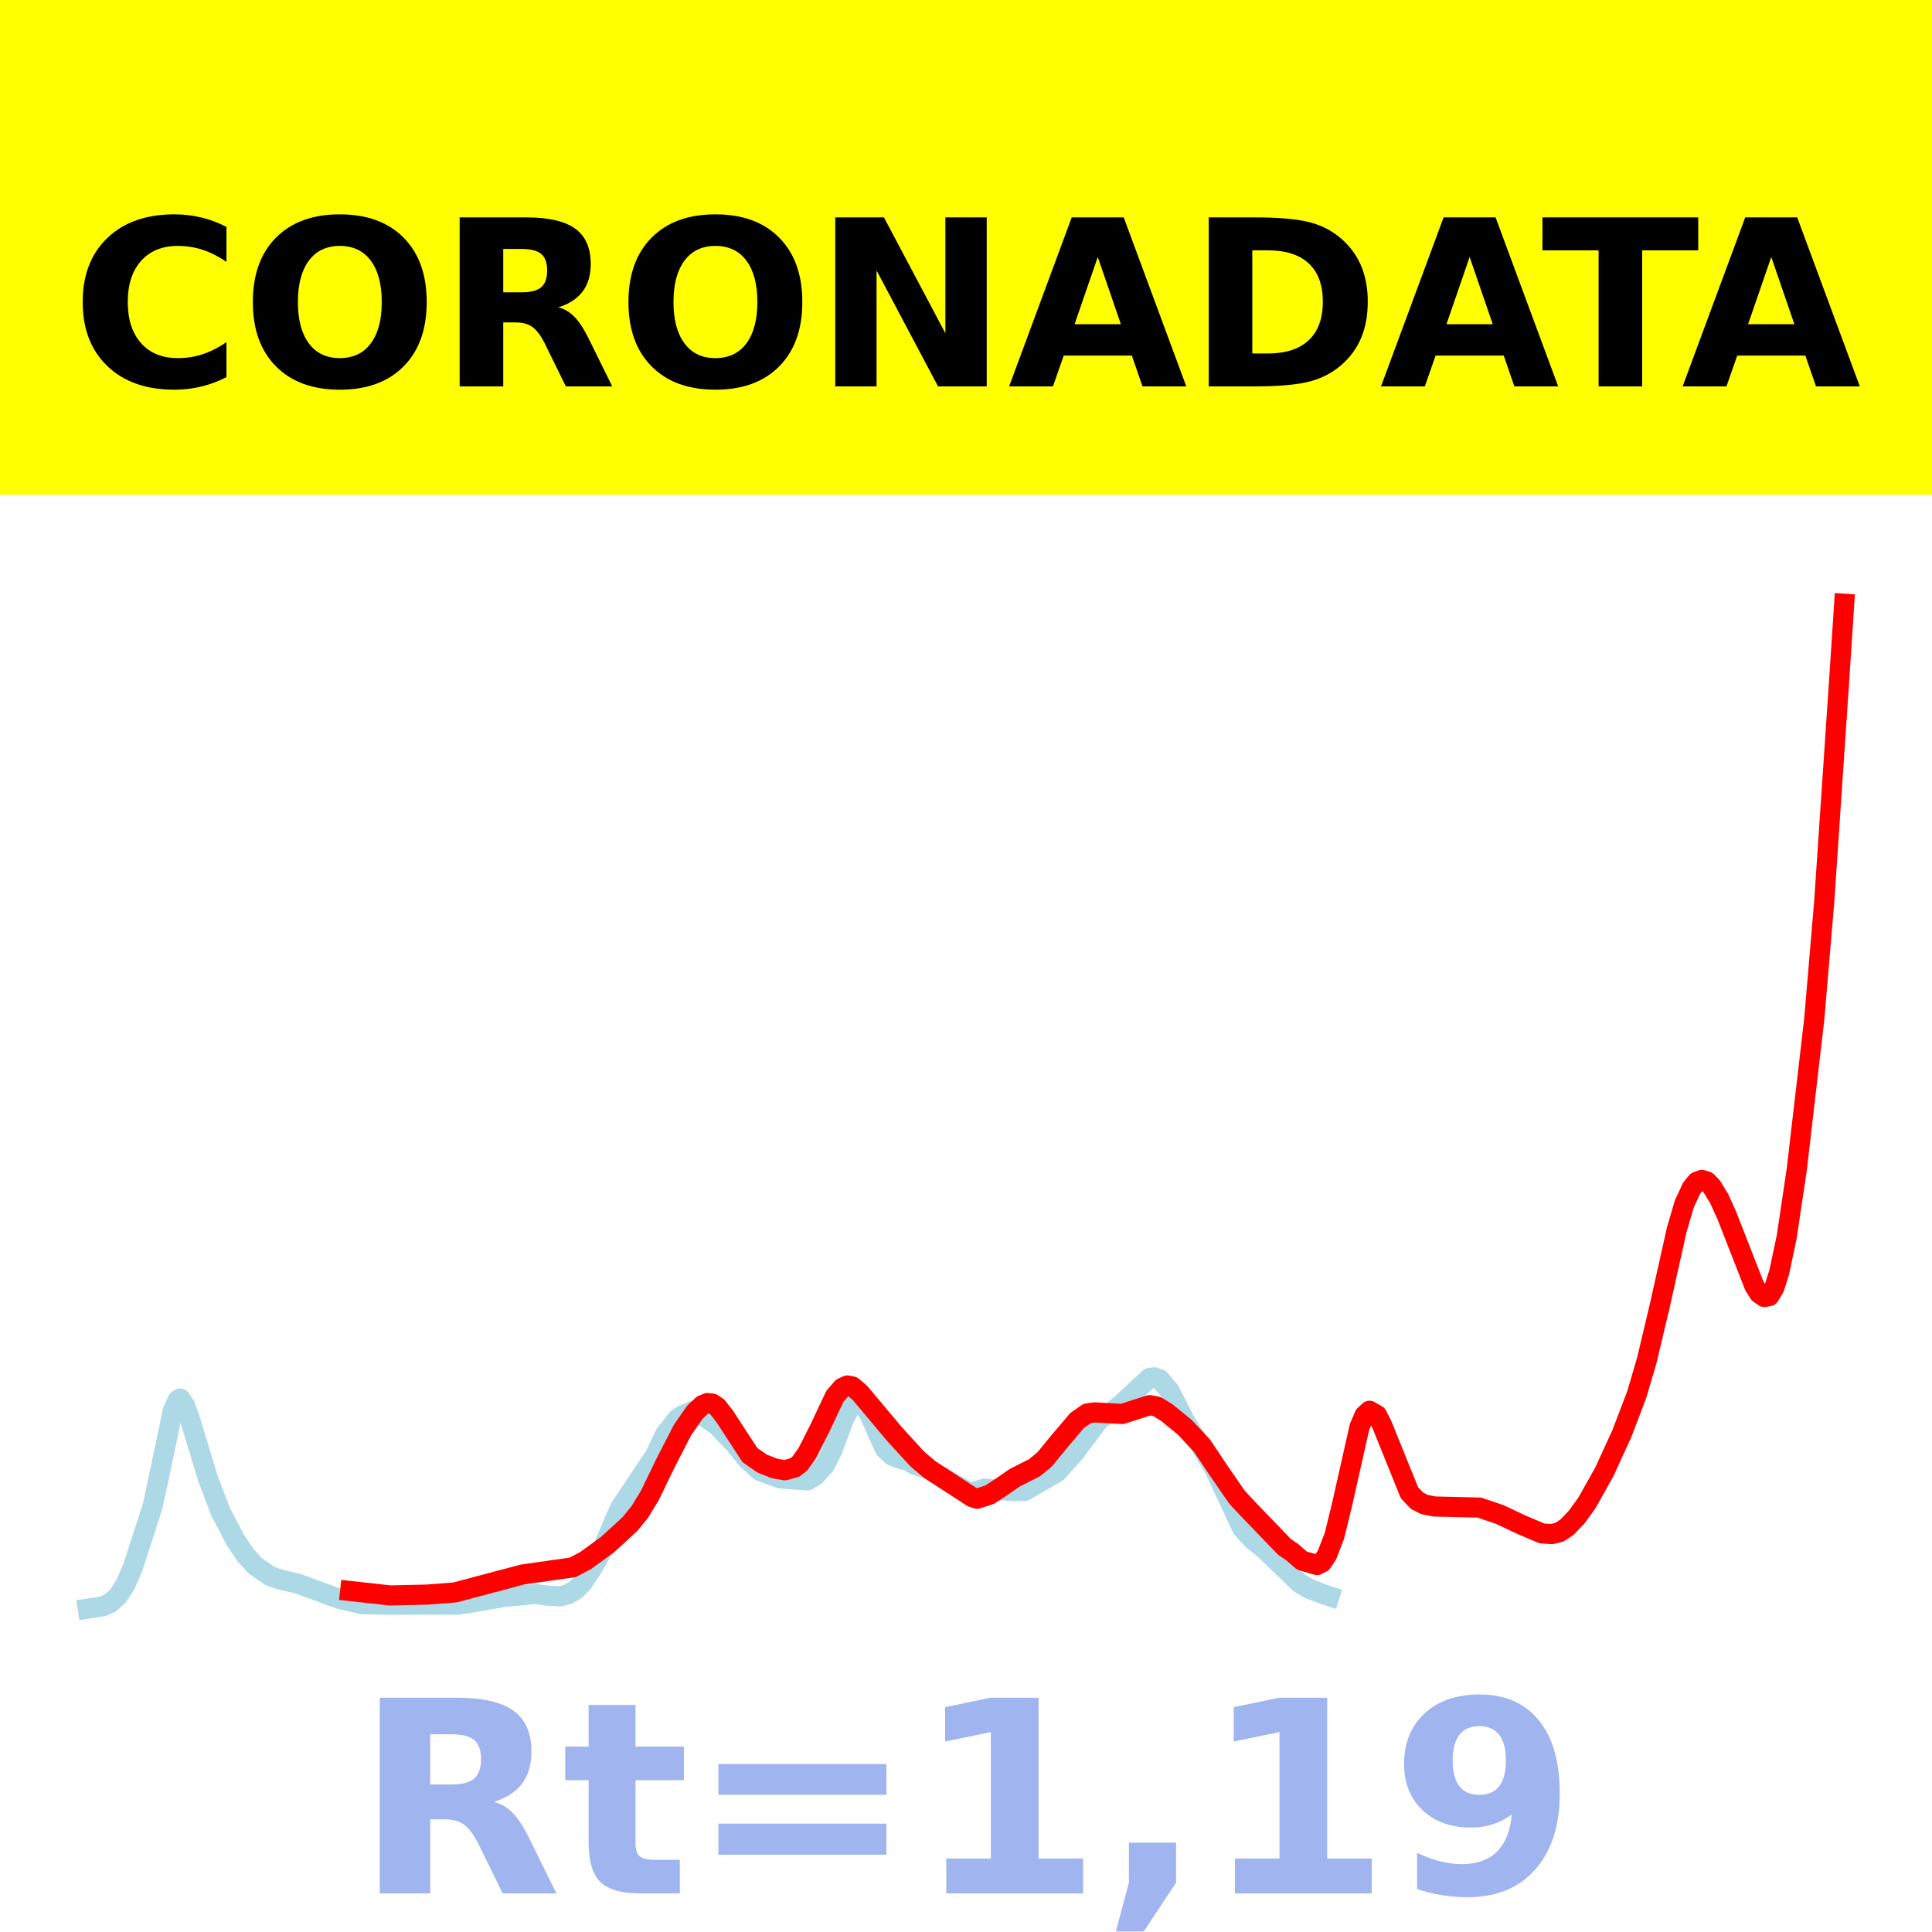
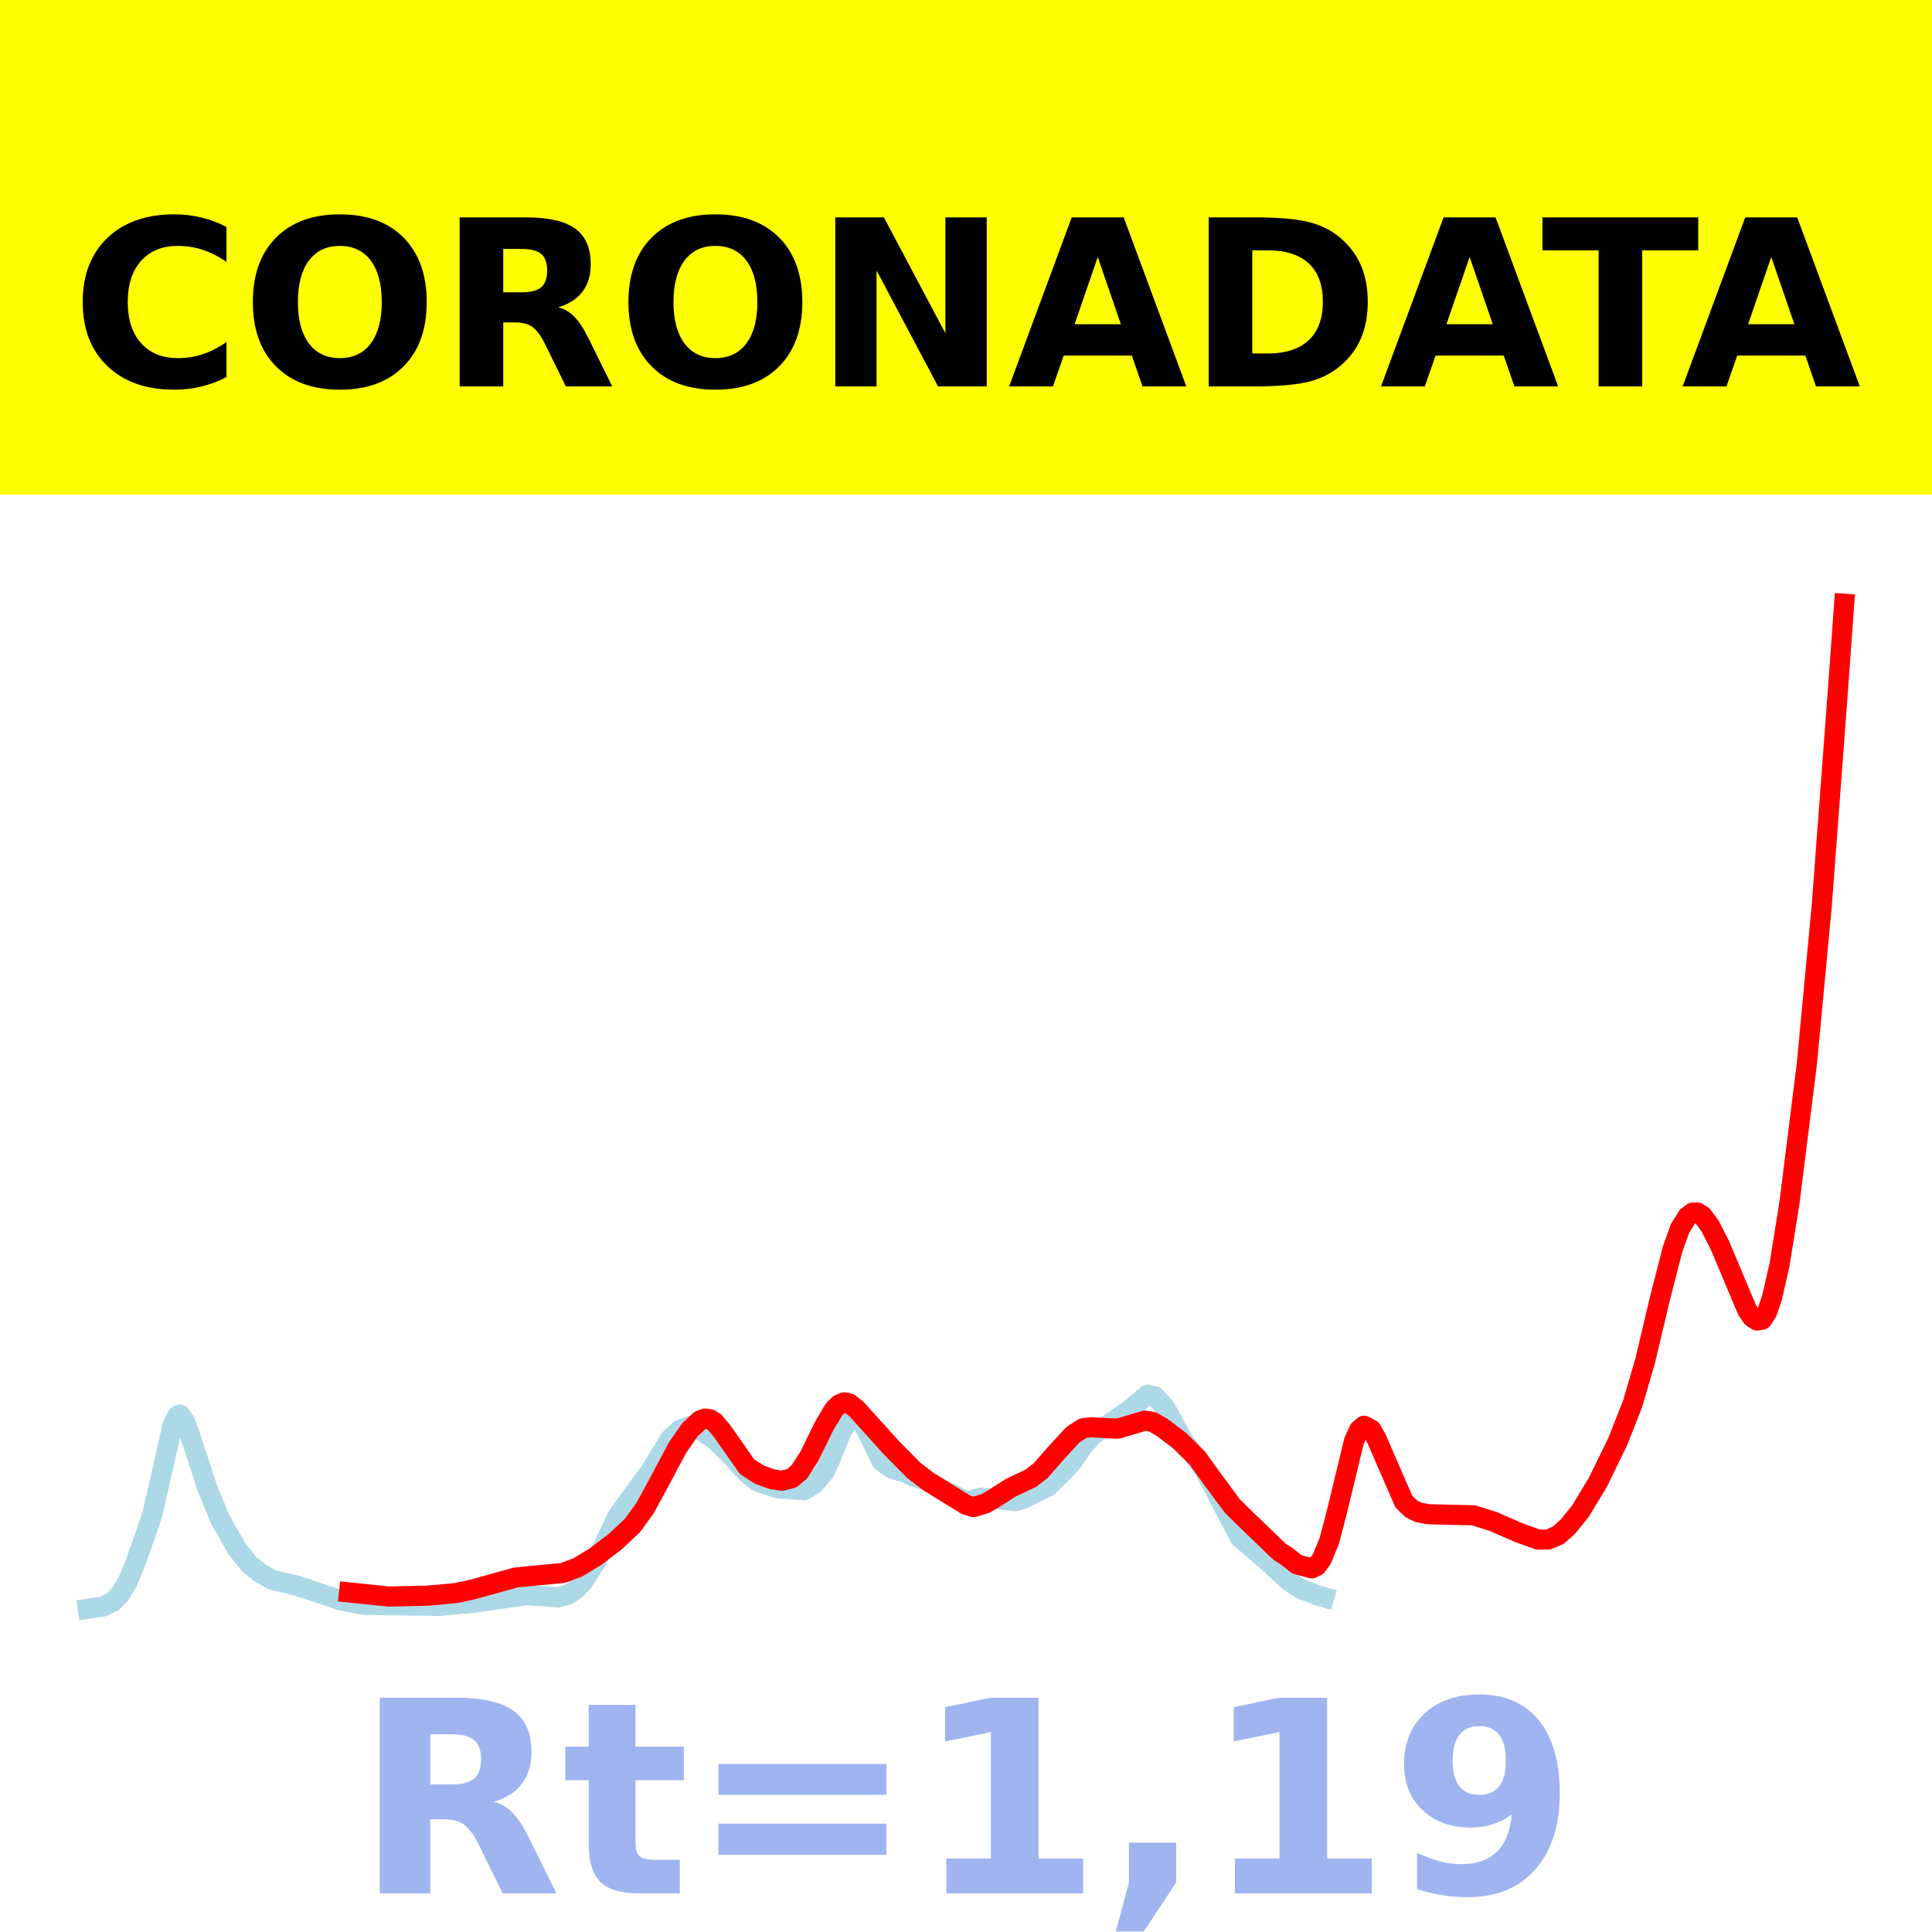
<svg xmlns="http://www.w3.org/2000/svg" xmlns:xlink="http://www.w3.org/1999/xlink" height="144pt" version="1.1" viewBox="0 0 144 144" width="144pt">
  <defs>
    <style type="text/css">*{stroke-linecap:butt;stroke-linejoin:round;}</style>
  </defs>
  <g id="figure_1">
    <g id="patch_1">
      <path d="M 0 144  L 144 144  L 144 0  L 0 0  z " style="fill:#ffffff;" />
    </g>
    <g id="axes_1">
      <g id="patch_2">
        <path d="M 0 144  L 144 144  L 144 0  L 0 0  z " style="fill:#ffffff;" />
      </g>
      <g id="line2d_1">
-         <path clip-path="url(#peb9f577a4f)" d="M 6.545 119.899  L 7.663 119.725  L 8.221 119.478  L 8.78 118.982  L 9.339 118.109  L 9.897 116.842  L 11.387 112.226  L 12.318 107.847  L 12.877 105.142  L 13.249 104.331  L 13.435 104.241  L 13.808 104.791  L 14.18 105.854  L 15.484 110.155  L 16.415 112.614  L 17.532 114.77  L 18.277 115.883  L 19.022 116.711  L 20.139 117.476  L 20.884 117.726  L 22.188 118.035  L 25.353 119.188  L 27.029 119.572  L 28.891 119.603  L 30.753 119.605  L 34.105 119.605  L 34.85 119.504  L 37.457 119.043  L 39.878 118.806  L 40.809 118.926  L 41.74 118.986  L 42.299 118.844  L 42.857 118.532  L 43.416 117.985  L 44.161 116.874  L 44.72 115.866  L 45.651 113.676  L 46.209 112.401  L 48.071 109.606  L 48.816 108.509  L 49.561 106.916  L 50.492 105.741  L 50.865 105.483  L 51.609 105.175  L 52.541 105.611  L 53.472 106.28  L 54.775 107.641  L 55.706 108.79  L 56.637 109.636  L 58.127 110.189  L 60.175 110.339  L 60.734 110.02  L 61.479 109.203  L 62.038 108.082  L 62.969 105.614  L 63.527 104.628  L 63.9 104.416  L 64.272 104.587  L 64.831 105.486  L 65.948 107.982  L 66.507 108.505  L 67.252 108.782  L 67.624 108.842  L 68.183 109.175  L 69.3 109.562  L 72.279 111.255  L 72.652 111.175  L 73.397 110.952  L 75.445 111.136  L 76.376 111.128  L 78.797 109.723  L 80.1 108.259  L 81.962 105.772  L 82.894 105.21  L 83.638 104.605  L 84.756 103.562  L 85.687 102.697  L 86.059 102.66  L 86.432 102.793  L 87.177 103.667  L 87.735 104.749  L 88.294 105.879  L 89.039 107.051  L 90.528 109.495  L 92.577 113.901  L 93.322 114.726  L 94.253 115.48  L 96.86 117.99  L 97.605 118.429  L 98.722 118.855  L 99.094 118.975  L 99.094 118.975  " style="fill:none;stroke:#add8e6;stroke-linecap:square;stroke-width:1.5;" />
+         <path clip-path="url(#pa2b6aa0b38)" d="M 6.545 119.907  L 7.658 119.745  L 8.4 119.399  L 8.956 118.835  L 9.512 117.903  L 10.069 116.567  L 10.81 114.468  L 11.366 112.812  L 12.294 108.761  L 12.85 106.26  L 13.221 105.511  L 13.406 105.427  L 13.777 105.936  L 14.148 106.919  L 15.446 110.896  L 16.373 113.17  L 17.671 115.458  L 18.598 116.609  L 19.34 117.207  L 20.267 117.75  L 21.008 117.926  L 22.121 118.183  L 25.459 119.298  L 27.127 119.616  L 32.69 119.696  L 35.286 119.464  L 39.18 118.907  L 40.478 118.975  L 41.591 119.062  L 42.332 118.859  L 42.888 118.5  L 43.445 117.916  L 44.557 116.178  L 45.484 114.152  L 46.041 112.973  L 48.08 110.156  L 48.451 109.7  L 49.935 107.253  L 50.676 106.575  L 51.418 106.291  L 52.345 106.694  L 53.272 107.313  L 54.57 108.571  L 55.497 109.634  L 56.424 110.416  L 57.908 110.928  L 59.947 111.066  L 60.689 110.602  L 61.431 109.732  L 61.802 108.979  L 62.729 106.697  L 63.285 105.786  L 63.656 105.589  L 64.027 105.748  L 64.583 106.579  L 65.696 108.887  L 66.437 109.451  L 66.994 109.627  L 67.364 109.682  L 67.921 109.99  L 69.033 110.348  L 72 111.913  L 72.371 111.839  L 73.113 111.633  L 75.708 111.883  L 76.265 111.702  L 78.119 110.804  L 79.417 109.52  L 79.973 108.896  L 80.715 107.797  L 81.457 106.964  L 84.053 105.176  L 85.536 103.954  L 86.092 104.088  L 86.834 104.897  L 87.39 105.898  L 88.132 107.256  L 88.874 108.286  L 89.801 109.624  L 90.357 110.67  L 92.397 114.589  L 93.324 115.388  L 94.436 116.342  L 96.105 117.886  L 97.032 118.465  L 98.33 118.942  L 98.701 119.052  L 98.701 119.052  " style="fill:none;stroke:#add8e6;stroke-linecap:square;stroke-width:1.5;" />
      </g>
      <g id="line2d_2">
-         <path clip-path="url(#peb9f577a4f)" d="M 26.098 118.584  L 29.077 118.914  L 31.871 118.85  L 33.919 118.689  L 38.947 117.354  L 42.671 116.824  L 43.602 116.343  L 45.278 115.131  L 46.954 113.593  L 47.699 112.673  L 48.444 111.448  L 49.561 109.132  L 50.865 106.596  L 51.796 105.254  L 52.354 104.73  L 52.727 104.575  L 53.099 104.618  L 53.472 104.869  L 54.03 105.592  L 55.892 108.452  L 56.823 109.098  L 57.755 109.456  L 58.499 109.583  L 59.244 109.375  L 59.617 109.084  L 60.175 108.298  L 61.106 106.455  L 62.224 104.077  L 62.782 103.435  L 63.155 103.266  L 63.527 103.338  L 64.086 103.808  L 66.693 106.915  L 68.369 108.743  L 69.3 109.535  L 72.466 111.592  L 72.838 111.705  L 73.769 111.401  L 74.514 110.913  L 75.631 110.142  L 77.121 109.387  L 77.866 108.768  L 78.983 107.406  L 80.287 105.871  L 81.031 105.352  L 81.59 105.272  L 83.638 105.388  L 85.687 104.732  L 86.245 104.838  L 86.99 105.304  L 88.294 106.372  L 89.597 107.76  L 90.715 109.437  L 92.204 111.6  L 92.949 112.398  L 95.742 115.3  L 96.301 115.679  L 97.046 116.321  L 98.163 116.646  L 98.536 116.456  L 98.908 115.896  L 99.467 114.446  L 100.025 112.155  L 101.329 106.361  L 101.701 105.488  L 102.074 105.149  L 102.632 105.468  L 103.005 106.193  L 105.053 111.264  L 105.612 111.851  L 106.17 112.138  L 106.915 112.285  L 110.267 112.366  L 111.757 112.872  L 113.433 113.658  L 114.923 114.292  L 115.667 114.343  L 116.226 114.2  L 116.785 113.837  L 117.53 113.055  L 118.274 112.025  L 119.578 109.703  L 120.881 106.857  L 121.999 103.927  L 122.744 101.386  L 123.675 97.469  L 124.978 91.645  L 125.537 89.735  L 126.095 88.539  L 126.468 88.083  L 126.84 87.944  L 127.213 88.055  L 127.585 88.429  L 128.144 89.354  L 128.702 90.582  L 130.751 95.825  L 131.123 96.411  L 131.496 96.667  L 131.868 96.604  L 132.241 95.992  L 132.613 94.828  L 133.172 92.183  L 133.916 87.193  L 135.22 75.989  L 135.965 67.221  L 137.082 50.677  L 137.455 45  L 137.455 45  " style="fill:none;stroke:#ff0000;stroke-linecap:square;stroke-width:1.5;" />
+         <path clip-path="url(#pa2b6aa0b38)" d="M 26.015 118.69  L 28.982 118.996  L 31.763 118.937  L 33.988 118.739  L 35.286 118.455  L 38.438 117.577  L 41.961 117.239  L 43.074 116.821  L 44.372 116.029  L 45.855 114.905  L 47.153 113.686  L 48.08 112.398  L 49.007 110.701  L 50.491 107.916  L 51.418 106.574  L 52.16 105.879  L 52.531 105.736  L 52.901 105.776  L 53.272 106.008  L 53.828 106.676  L 55.683 109.321  L 56.61 109.918  L 57.537 110.25  L 58.279 110.368  L 59.02 110.175  L 59.577 109.701  L 60.318 108.556  L 61.431 106.286  L 62.173 105.036  L 62.543 104.682  L 62.914 104.526  L 63.285 104.592  L 63.841 105.027  L 66.437 107.9  L 68.106 109.591  L 69.219 110.442  L 72 112.158  L 72.556 112.329  L 73.483 112.048  L 74.225 111.597  L 75.338 110.885  L 76.821 110.186  L 77.563 109.613  L 78.861 108.134  L 79.973 106.935  L 80.715 106.455  L 81.271 106.38  L 83.311 106.488  L 85.351 105.882  L 85.907 105.98  L 86.648 106.41  L 87.946 107.398  L 89.244 108.681  L 90.357 110.232  L 91.84 112.232  L 92.582 112.97  L 95.363 115.654  L 95.92 116.004  L 96.661 116.598  L 97.774 116.898  L 98.145 116.723  L 98.516 116.205  L 99.072 114.864  L 99.628 112.746  L 100.926 107.388  L 101.297 106.581  L 101.668 106.267  L 102.224 106.562  L 102.595 107.232  L 104.635 111.922  L 105.191 112.464  L 105.747 112.73  L 106.489 112.865  L 109.826 112.941  L 111.31 113.409  L 113.164 114.22  L 114.647 114.756  L 115.389 114.743  L 116.131 114.437  L 116.873 113.778  L 117.8 112.625  L 119.098 110.478  L 120.581 107.433  L 121.694 104.606  L 122.621 101.426  L 123.733 96.734  L 124.66 93.123  L 125.217 91.562  L 125.773 90.673  L 126.144 90.387  L 126.515 90.375  L 126.885 90.606  L 127.442 91.347  L 128.183 92.797  L 130.223 97.645  L 130.594 98.187  L 130.965 98.423  L 131.336 98.364  L 131.706 97.797  L 132.077 96.719  L 132.634 94.271  L 133.375 89.653  L 134.673 79.288  L 135.786 67.477  L 136.898 52.663  L 137.455 45  L 137.455 45  " style="fill:none;stroke:#ff0000;stroke-linecap:square;stroke-width:1.5;" />
      </g>
      <g id="patch_3">
-         <path d="M 0 144  L 0 0  " style="fill:none;stroke:#ffffff;stroke-linecap:square;stroke-linejoin:miter;stroke-width:0.8;" />
+         <path d="M 0 144  L 0 -0  " style="fill:none;stroke:#ffffff;stroke-linecap:square;stroke-linejoin:miter;stroke-width:0.8;" />
      </g>
      <g id="patch_4">
-         <path d="M 144 144  L 144 0  " style="fill:none;stroke:#ffffff;stroke-linecap:square;stroke-linejoin:miter;stroke-width:0.8;" />
+         <path d="M 144 144  L 144 -0  " style="fill:none;stroke:#ffffff;stroke-linecap:square;stroke-linejoin:miter;stroke-width:0.8;" />
      </g>
      <g id="patch_5">
-         <path d="M -0 144  L 144 144  " style="fill:none;stroke:#ffffff;stroke-linecap:square;stroke-linejoin:miter;stroke-width:0.8;" />
+         <path d="M 0 144  L 144 144  " style="fill:none;stroke:#ffffff;stroke-linecap:square;stroke-linejoin:miter;stroke-width:0.8;" />
      </g>
      <g id="patch_6">
-         <path d="M -0 0  L 144 0  " style="fill:none;stroke:#ffffff;stroke-linecap:square;stroke-linejoin:miter;stroke-width:0.8;" />
+         <path d="M 0 0  L 144 0  " style="fill:none;stroke:#ffffff;stroke-linecap:square;stroke-linejoin:miter;stroke-width:0.8;" />
      </g>
    </g>
    <g id="text_1">
      <g id="patch_7">
        <path d="M -64.848 36.368  L 208.848 36.368  L 208.848 -7.654  L -64.848 -7.654  z " style="fill:#ffff00;stroke:#ffff00;stroke-linejoin:miter;" />
      </g>
      <g transform="translate(72 9.45018)scale(0.1728 -0.1728)" />
      <g transform="translate(-60.87375 28.8)scale(0.1728 -0.1728)">
        <defs>
          <path id="DejaVuSans-Bold-32" />
          <path d="M 67 4  Q 61.812 1.312 56.203 -0.047  Q 50.594 -1.422 44.484 -1.422  Q 26.266 -1.422 15.625 8.766  Q 4.984 18.953 4.984 36.375  Q 4.984 53.859 15.625 64.031  Q 26.266 74.219 44.484 74.219  Q 50.594 74.219 56.203 72.844  Q 61.812 71.484 67 68.797  L 67 53.719  Q 61.766 57.281 56.688 58.938  Q 51.609 60.594 46 60.594  Q 35.938 60.594 30.172 54.141  Q 24.422 47.703 24.422 36.375  Q 24.422 25.094 30.172 18.641  Q 35.938 12.203 46 12.203  Q 51.609 12.203 56.688 13.859  Q 61.766 15.531 67 19.094  z " id="DejaVuSans-Bold-67" />
          <path d="M 42.484 60.594  Q 33.891 60.594 29.156 54.25  Q 24.422 47.906 24.422 36.375  Q 24.422 24.906 29.156 18.547  Q 33.891 12.203 42.484 12.203  Q 51.125 12.203 55.859 18.547  Q 60.594 24.906 60.594 36.375  Q 60.594 47.906 55.859 54.25  Q 51.125 60.594 42.484 60.594  z M 42.484 74.219  Q 60.062 74.219 70.016 64.156  Q 79.984 54.109 79.984 36.375  Q 79.984 18.703 70.016 8.641  Q 60.062 -1.422 42.484 -1.422  Q 24.953 -1.422 14.969 8.641  Q 4.984 18.703 4.984 36.375  Q 4.984 54.109 14.969 64.156  Q 24.953 74.219 42.484 74.219  z " id="DejaVuSans-Bold-79" />
          <path d="M 35.891 40.578  Q 41.797 40.578 44.359 42.766  Q 46.922 44.969 46.922 50  Q 46.922 54.984 44.359 57.125  Q 41.797 59.281 35.891 59.281  L 27.984 59.281  L 27.984 40.578  z M 27.984 27.594  L 27.984 0  L 9.188 0  L 9.188 72.906  L 37.891 72.906  Q 52.297 72.906 59 68.062  Q 65.719 63.234 65.719 52.781  Q 65.719 45.562 62.219 40.922  Q 58.734 36.281 51.703 34.078  Q 55.562 33.203 58.609 30.094  Q 61.672 27 64.797 20.703  L 75 0  L 54.984 0  L 46.094 18.109  Q 43.406 23.578 40.641 25.578  Q 37.891 27.594 33.297 27.594  z " id="DejaVuSans-Bold-82" />
          <path d="M 9.188 72.906  L 30.172 72.906  L 56.688 22.906  L 56.688 72.906  L 74.516 72.906  L 74.516 0  L 53.516 0  L 27 50  L 27 0  L 9.188 0  z " id="DejaVuSans-Bold-78" />
          <path d="M 53.422 13.281  L 24.031 13.281  L 19.391 0  L 0.484 0  L 27.484 72.906  L 49.906 72.906  L 76.906 0  L 58.016 0  z M 28.719 26.812  L 48.688 26.812  L 38.719 55.812  z " id="DejaVuSans-Bold-65" />
          <path d="M 27.984 58.688  L 27.984 14.203  L 34.719 14.203  Q 46.234 14.203 52.312 19.922  Q 58.406 25.641 58.406 36.531  Q 58.406 47.359 52.344 53.016  Q 46.297 58.688 34.719 58.688  z M 9.188 72.906  L 29 72.906  Q 45.609 72.906 53.734 70.531  Q 61.859 68.172 67.672 62.5  Q 72.797 57.562 75.281 51.109  Q 77.781 44.672 77.781 36.531  Q 77.781 28.266 75.281 21.797  Q 72.797 15.328 67.672 10.406  Q 61.812 4.734 53.609 2.359  Q 45.406 0 29 0  L 9.188 0  z " id="DejaVuSans-Bold-68" />
          <path d="M 0.484 72.906  L 67.672 72.906  L 67.672 58.688  L 43.5 58.688  L 43.5 0  L 24.703 0  L 24.703 58.688  L 0.484 58.688  z " id="DejaVuSans-Bold-84" />
        </defs>
        <use xlink:href="#DejaVuSans-Bold-32" />
        <use x="34.814" xlink:href="#DejaVuSans-Bold-32" />
        <use x="69.629" xlink:href="#DejaVuSans-Bold-32" />
        <use x="104.443" xlink:href="#DejaVuSans-Bold-32" />
        <use x="139.258" xlink:href="#DejaVuSans-Bold-32" />
        <use x="174.072" xlink:href="#DejaVuSans-Bold-32" />
        <use x="208.887" xlink:href="#DejaVuSans-Bold-32" />
        <use x="243.701" xlink:href="#DejaVuSans-Bold-32" />
        <use x="278.516" xlink:href="#DejaVuSans-Bold-32" />
        <use x="313.33" xlink:href="#DejaVuSans-Bold-32" />
        <use x="348.145" xlink:href="#DejaVuSans-Bold-32" />
        <use x="382.959" xlink:href="#DejaVuSans-Bold-67" />
        <use x="456.348" xlink:href="#DejaVuSans-Bold-79" />
        <use x="541.357" xlink:href="#DejaVuSans-Bold-82" />
        <use x="618.359" xlink:href="#DejaVuSans-Bold-79" />
        <use x="703.369" xlink:href="#DejaVuSans-Bold-78" />
        <use x="787.061" xlink:href="#DejaVuSans-Bold-65" />
        <use x="864.453" xlink:href="#DejaVuSans-Bold-68" />
        <use x="947.461" xlink:href="#DejaVuSans-Bold-65" />
        <use x="1017.104" xlink:href="#DejaVuSans-Bold-84" />
        <use x="1077.566" xlink:href="#DejaVuSans-Bold-65" />
        <use x="1154.959" xlink:href="#DejaVuSans-Bold-32" />
        <use x="1189.773" xlink:href="#DejaVuSans-Bold-32" />
        <use x="1224.588" xlink:href="#DejaVuSans-Bold-32" />
        <use x="1259.402" xlink:href="#DejaVuSans-Bold-32" />
        <use x="1294.217" xlink:href="#DejaVuSans-Bold-32" />
        <use x="1329.031" xlink:href="#DejaVuSans-Bold-32" />
        <use x="1363.846" xlink:href="#DejaVuSans-Bold-32" />
        <use x="1398.66" xlink:href="#DejaVuSans-Bold-32" />
        <use x="1433.475" xlink:href="#DejaVuSans-Bold-32" />
        <use x="1468.289" xlink:href="#DejaVuSans-Bold-32" />
        <use x="1503.104" xlink:href="#DejaVuSans-Bold-32" />
      </g>
    </g>
    <g id="text_2">
      <g style="fill:#4169e1;opacity:0.5;" transform="translate(26.46875 141.12)scale(0.2 -0.2)">
        <defs>
          <path d="M 27.484 70.219  L 27.484 54.688  L 45.516 54.688  L 45.516 42.188  L 27.484 42.188  L 27.484 19  Q 27.484 15.188 29 13.844  Q 30.516 12.5 35.016 12.5  L 44 12.5  L 44 0  L 29 0  Q 18.656 0 14.328 4.312  Q 10.016 8.641 10.016 19  L 10.016 42.188  L 1.312 42.188  L 1.312 54.688  L 10.016 54.688  L 10.016 70.219  z " id="DejaVuSans-Bold-116" />
          <path d="M 10.594 48.188  L 73.188 48.188  L 73.188 36.719  L 10.594 36.719  z M 10.594 25.984  L 73.188 25.984  L 73.188 14.406  L 10.594 14.406  z " id="DejaVuSans-Bold-61" />
          <path d="M 11.719 12.984  L 28.328 12.984  L 28.328 60.109  L 11.281 56.594  L 11.281 69.391  L 28.219 72.906  L 46.094 72.906  L 46.094 12.984  L 62.703 12.984  L 62.703 0  L 11.719 0  z " id="DejaVuSans-Bold-49" />
          <path d="M 10.203 18.891  L 27.781 18.891  L 27.781 4  L 15.719 -14.203  L 5.328 -14.203  L 10.203 4  z " id="DejaVuSans-Bold-44" />
          <path d="M 10.016 1.609  L 10.016 15.094  Q 14.5 12.984 18.594 11.938  Q 22.703 10.891 26.703 10.891  Q 35.109 10.891 39.797 15.547  Q 44.484 20.219 45.312 29.391  Q 42 26.953 38.234 25.734  Q 34.469 24.516 30.078 24.516  Q 18.891 24.516 12.031 31.031  Q 5.172 37.547 5.172 48.188  Q 5.172 59.969 12.812 67.047  Q 20.453 74.125 33.297 74.125  Q 47.562 74.125 55.375 64.5  Q 63.188 54.891 63.188 37.312  Q 63.188 19.234 54.047 8.906  Q 44.922 -1.422 29 -1.422  Q 23.875 -1.422 19.188 -0.656  Q 14.5 0.094 10.016 1.609  z M 33.203 36.719  Q 38.141 36.719 40.625 39.906  Q 43.109 43.109 43.109 49.516  Q 43.109 55.859 40.625 59.078  Q 38.141 62.312 33.203 62.312  Q 28.266 62.312 25.781 59.078  Q 23.297 55.859 23.297 49.516  Q 23.297 43.109 25.781 39.906  Q 28.266 36.719 33.203 36.719  z " id="DejaVuSans-Bold-57" />
        </defs>
        <use xlink:href="#DejaVuSans-Bold-82" />
        <use x="77.002" xlink:href="#DejaVuSans-Bold-116" />
        <use x="124.805" xlink:href="#DejaVuSans-Bold-61" />
        <use x="208.594" xlink:href="#DejaVuSans-Bold-49" />
        <use x="278.174" xlink:href="#DejaVuSans-Bold-44" />
        <use x="316.162" xlink:href="#DejaVuSans-Bold-49" />
        <use x="385.742" xlink:href="#DejaVuSans-Bold-57" />
      </g>
    </g>
  </g>
  <defs>
-     <clipPath id="peb9f577a4f">
+     <clipPath id="pa2b6aa0b38">
      <rect height="144" width="144" x="0" y="0" />
    </clipPath>
  </defs>
</svg>
